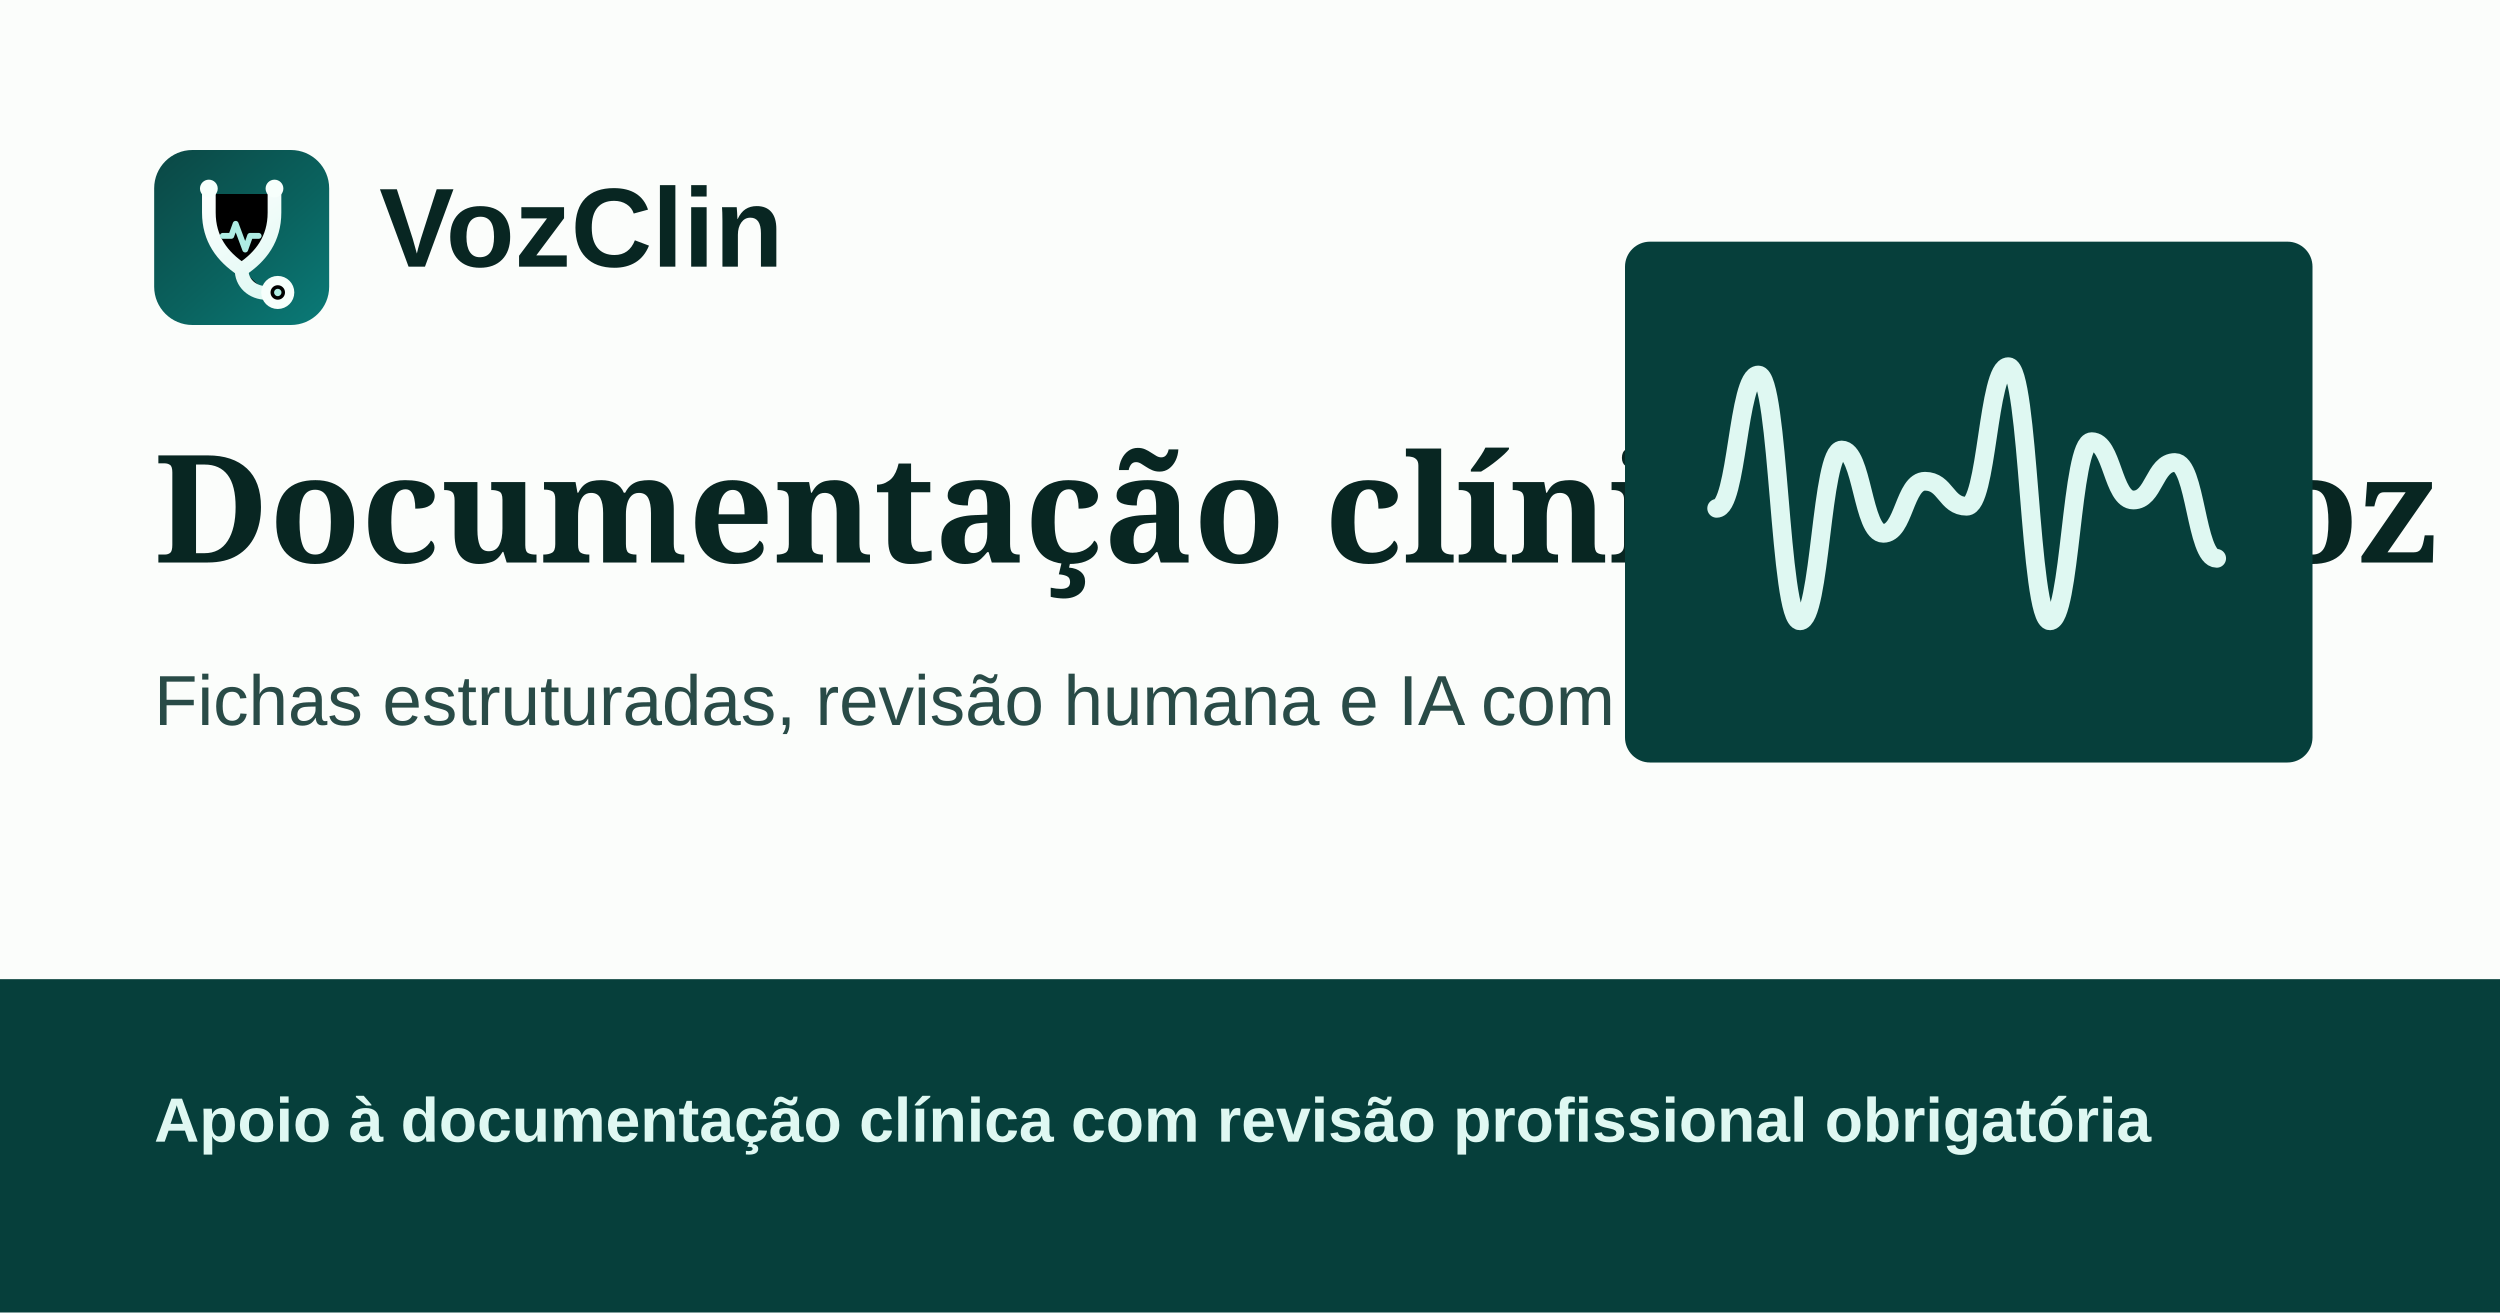
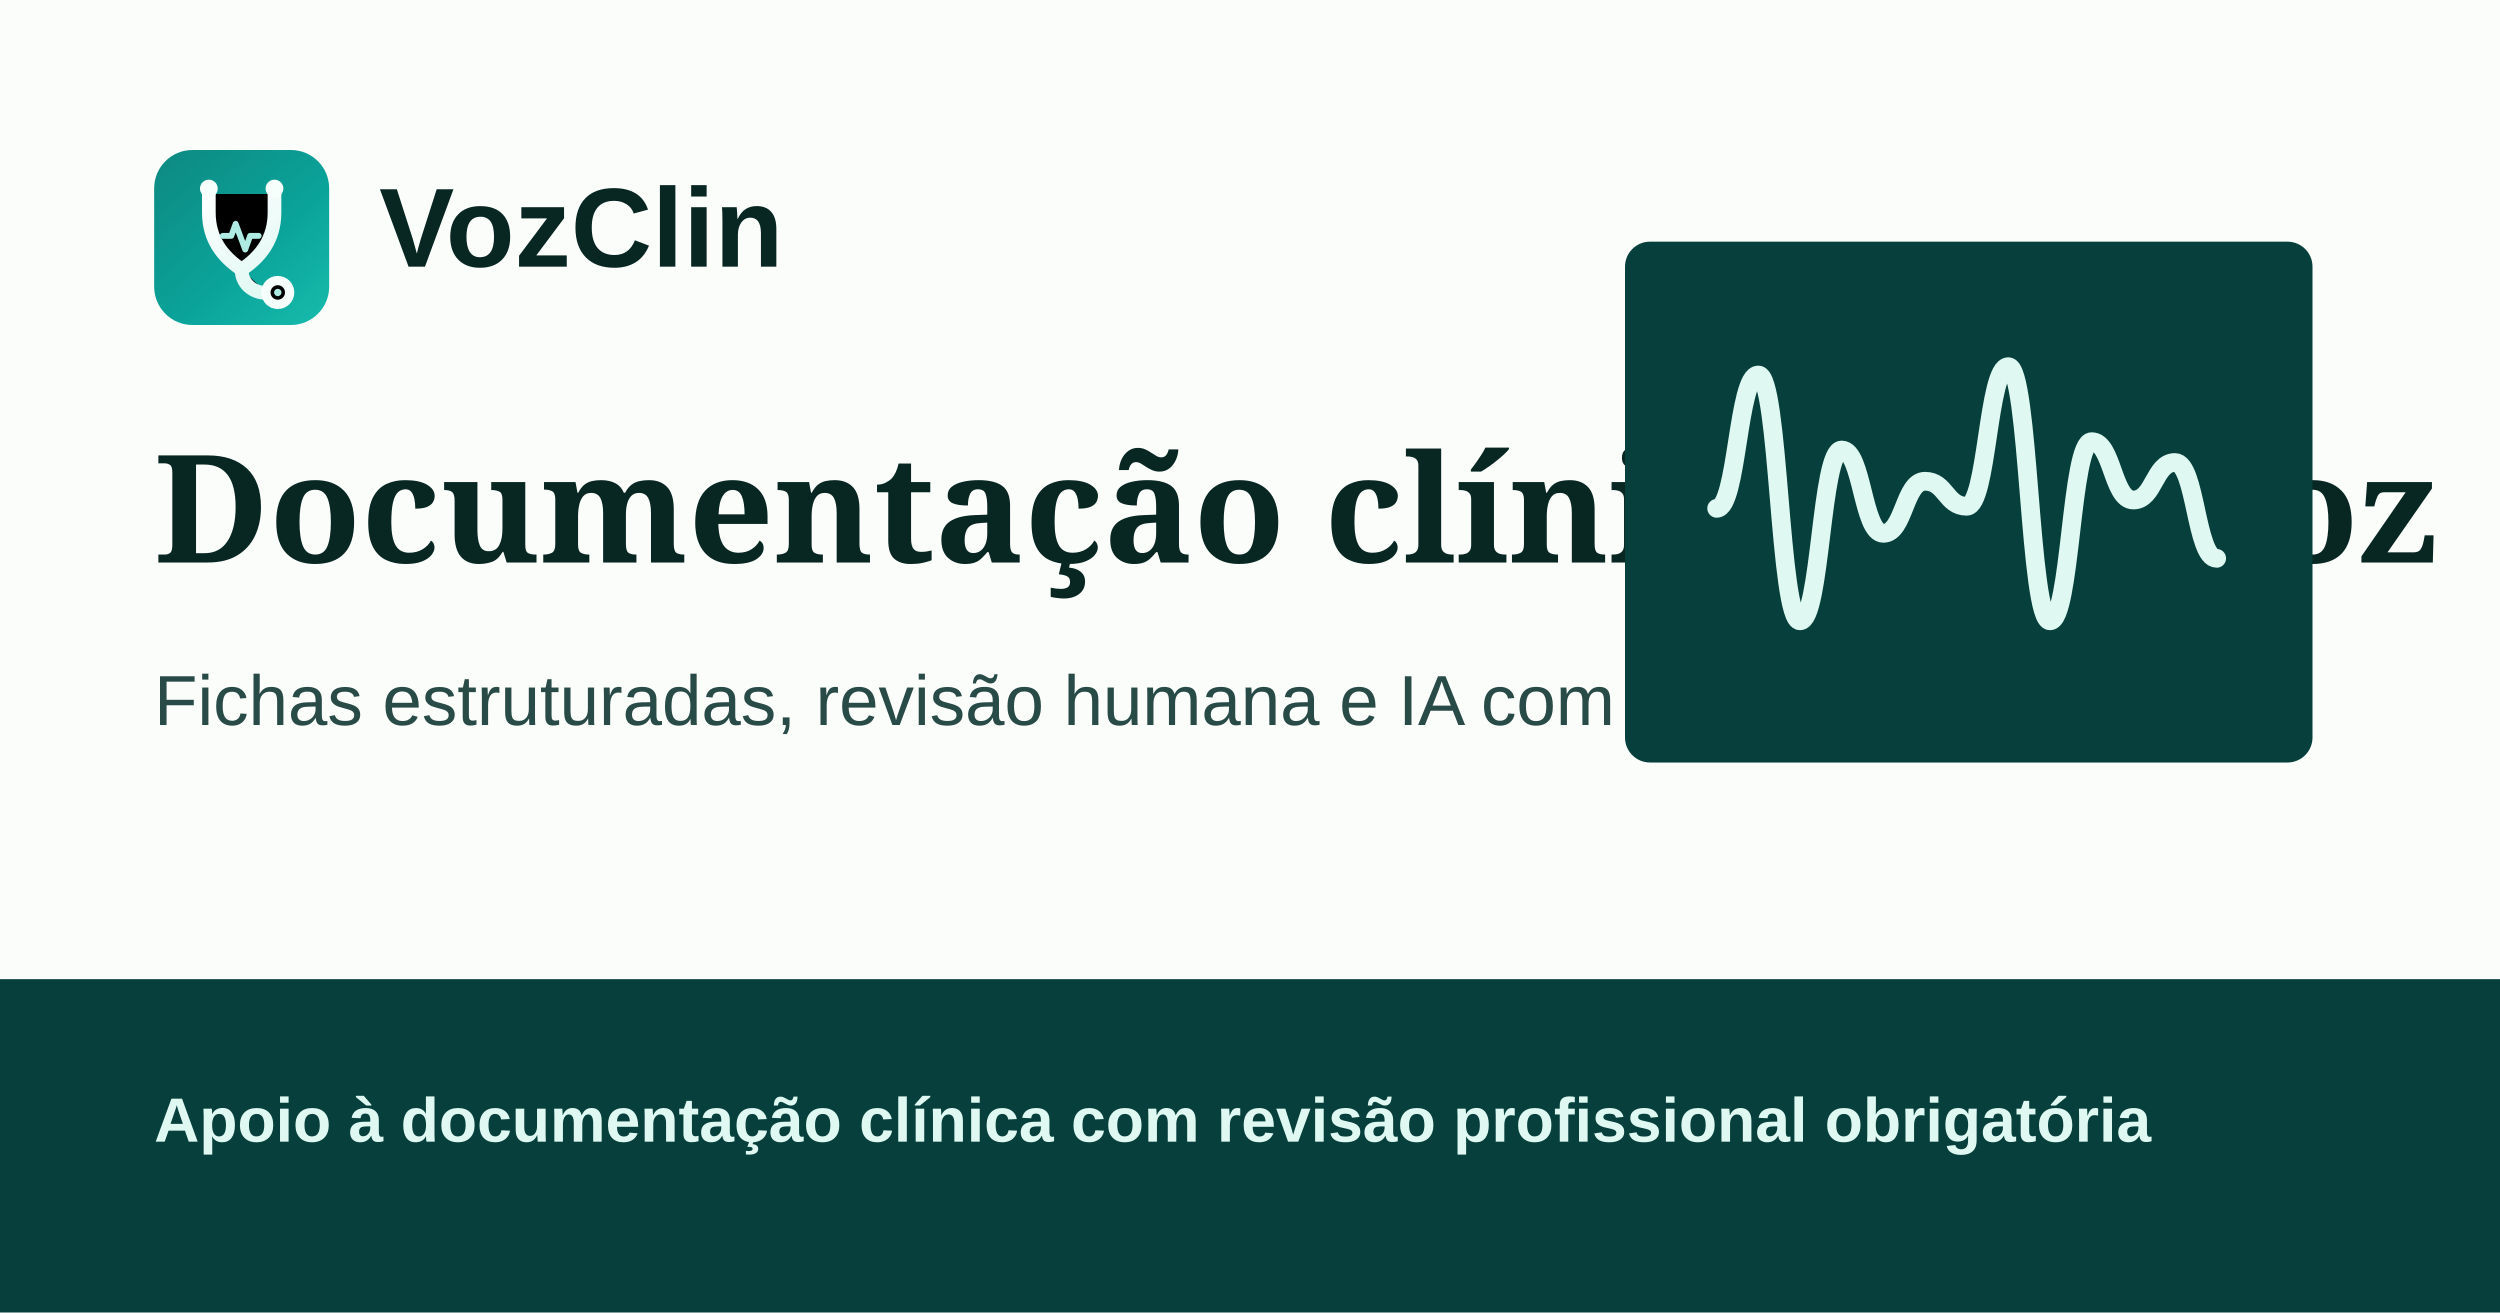
<svg xmlns="http://www.w3.org/2000/svg" viewBox="0 0 1200 630" role="img" aria-label="VozClin landing">
  <defs>
    <linearGradient id="ogBrandBg" x1="6" y1="4" x2="58" y2="62" gradientUnits="userSpaceOnUse">
-       <stop offset="0" stop-color="#0B4B48" />
-       <stop offset="0.55" stop-color="#0A625E" />
-       <stop offset="1" stop-color="#0A7774" />
+       <stop offset="0" stop-color="#0D8C84" />
+       <stop offset="0.58" stop-color="#0AA39A" />
+       <stop offset="1" stop-color="#16B8AA" />
    </linearGradient>
    <linearGradient id="ogBrandTube" x1="18" y1="12" x2="48" y2="55" gradientUnits="userSpaceOnUse">
      <stop offset="0" stop-color="#FFFFFF" />
      <stop offset="1" stop-color="#DDF8F2" />
    </linearGradient>
  </defs>
  <rect width="1200" height="630" fill="#fbfdfb" />
  <path d="M0 0h1200v630H0z" fill="#fbfdfb" />
  <path d="M0 470h1200v160H0z" fill="#063f3b" />
  <g transform="translate(74 72) scale(1.3125)">
    <rect width="64" height="64" rx="14" fill="url(#ogBrandBg)" />
    <path d="M20 16.1v6.8c0 9.6 4.9 16.1 12 20.8 7.1-4.7 12-11.2 12-20.8v-6.8" stroke="url(#ogBrandTube)" stroke-width="5" stroke-linecap="round" stroke-linejoin="round" />
    <path d="M32 43.6c-.2 4.9 3.8 8.7 9.2 8.7" stroke="url(#ogBrandTube)" stroke-width="5" stroke-linecap="round" />
    <circle cx="20" cy="14.1" r="3.25" fill="#F7FFFC" />
    <circle cx="44" cy="14.1" r="3.25" fill="#F7FFFC" />
    <circle cx="45.2" cy="52.1" r="4.35" stroke="#F7FFFC" stroke-width="3.4" />
    <circle cx="45.2" cy="52.1" r="1.35" fill="#AEECE3" />
    <path d="M25.1 31.4h3.1l1.6-4.4 3.5 9.4 1.8-5h3.1" stroke="#AEECE3" stroke-width="2.15" stroke-linecap="round" stroke-linejoin="round" />
  </g>
  <text x="182" y="128" fill="#082622" font-family="Arial, sans-serif" font-size="54" font-weight="800">VozClin</text>
  <text x="74" y="270" fill="#082622" font-family="Georgia, serif" font-size="72" font-weight="700">Documentação clínica por voz</text>
  <text x="74" y="348" fill="#294b47" font-family="Arial, sans-serif" font-size="34">Fichas estruturadas, revisão humana e IA com limites claros.</text>
  <rect x="780" y="116" width="330" height="250" rx="12" fill="#063f3b" />
  <path d="M824 244c10 0 10-64 20-64s10 118 20 118 10-82 20-82 10 40 20 40 10-25 20-25 10 12 20 12 10-67 20-67 10 122 20 122 10-86 20-86 10 28 20 28 10-18 20-18 10 46 20 46" fill="none" stroke="#dff8f2" stroke-width="9" stroke-linecap="round" />
  <text x="74" y="548" fill="#dff8f2" font-family="Arial, sans-serif" font-size="30" font-weight="700">Apoio à documentação clínica com revisão profissional obrigatória</text>
</svg>
